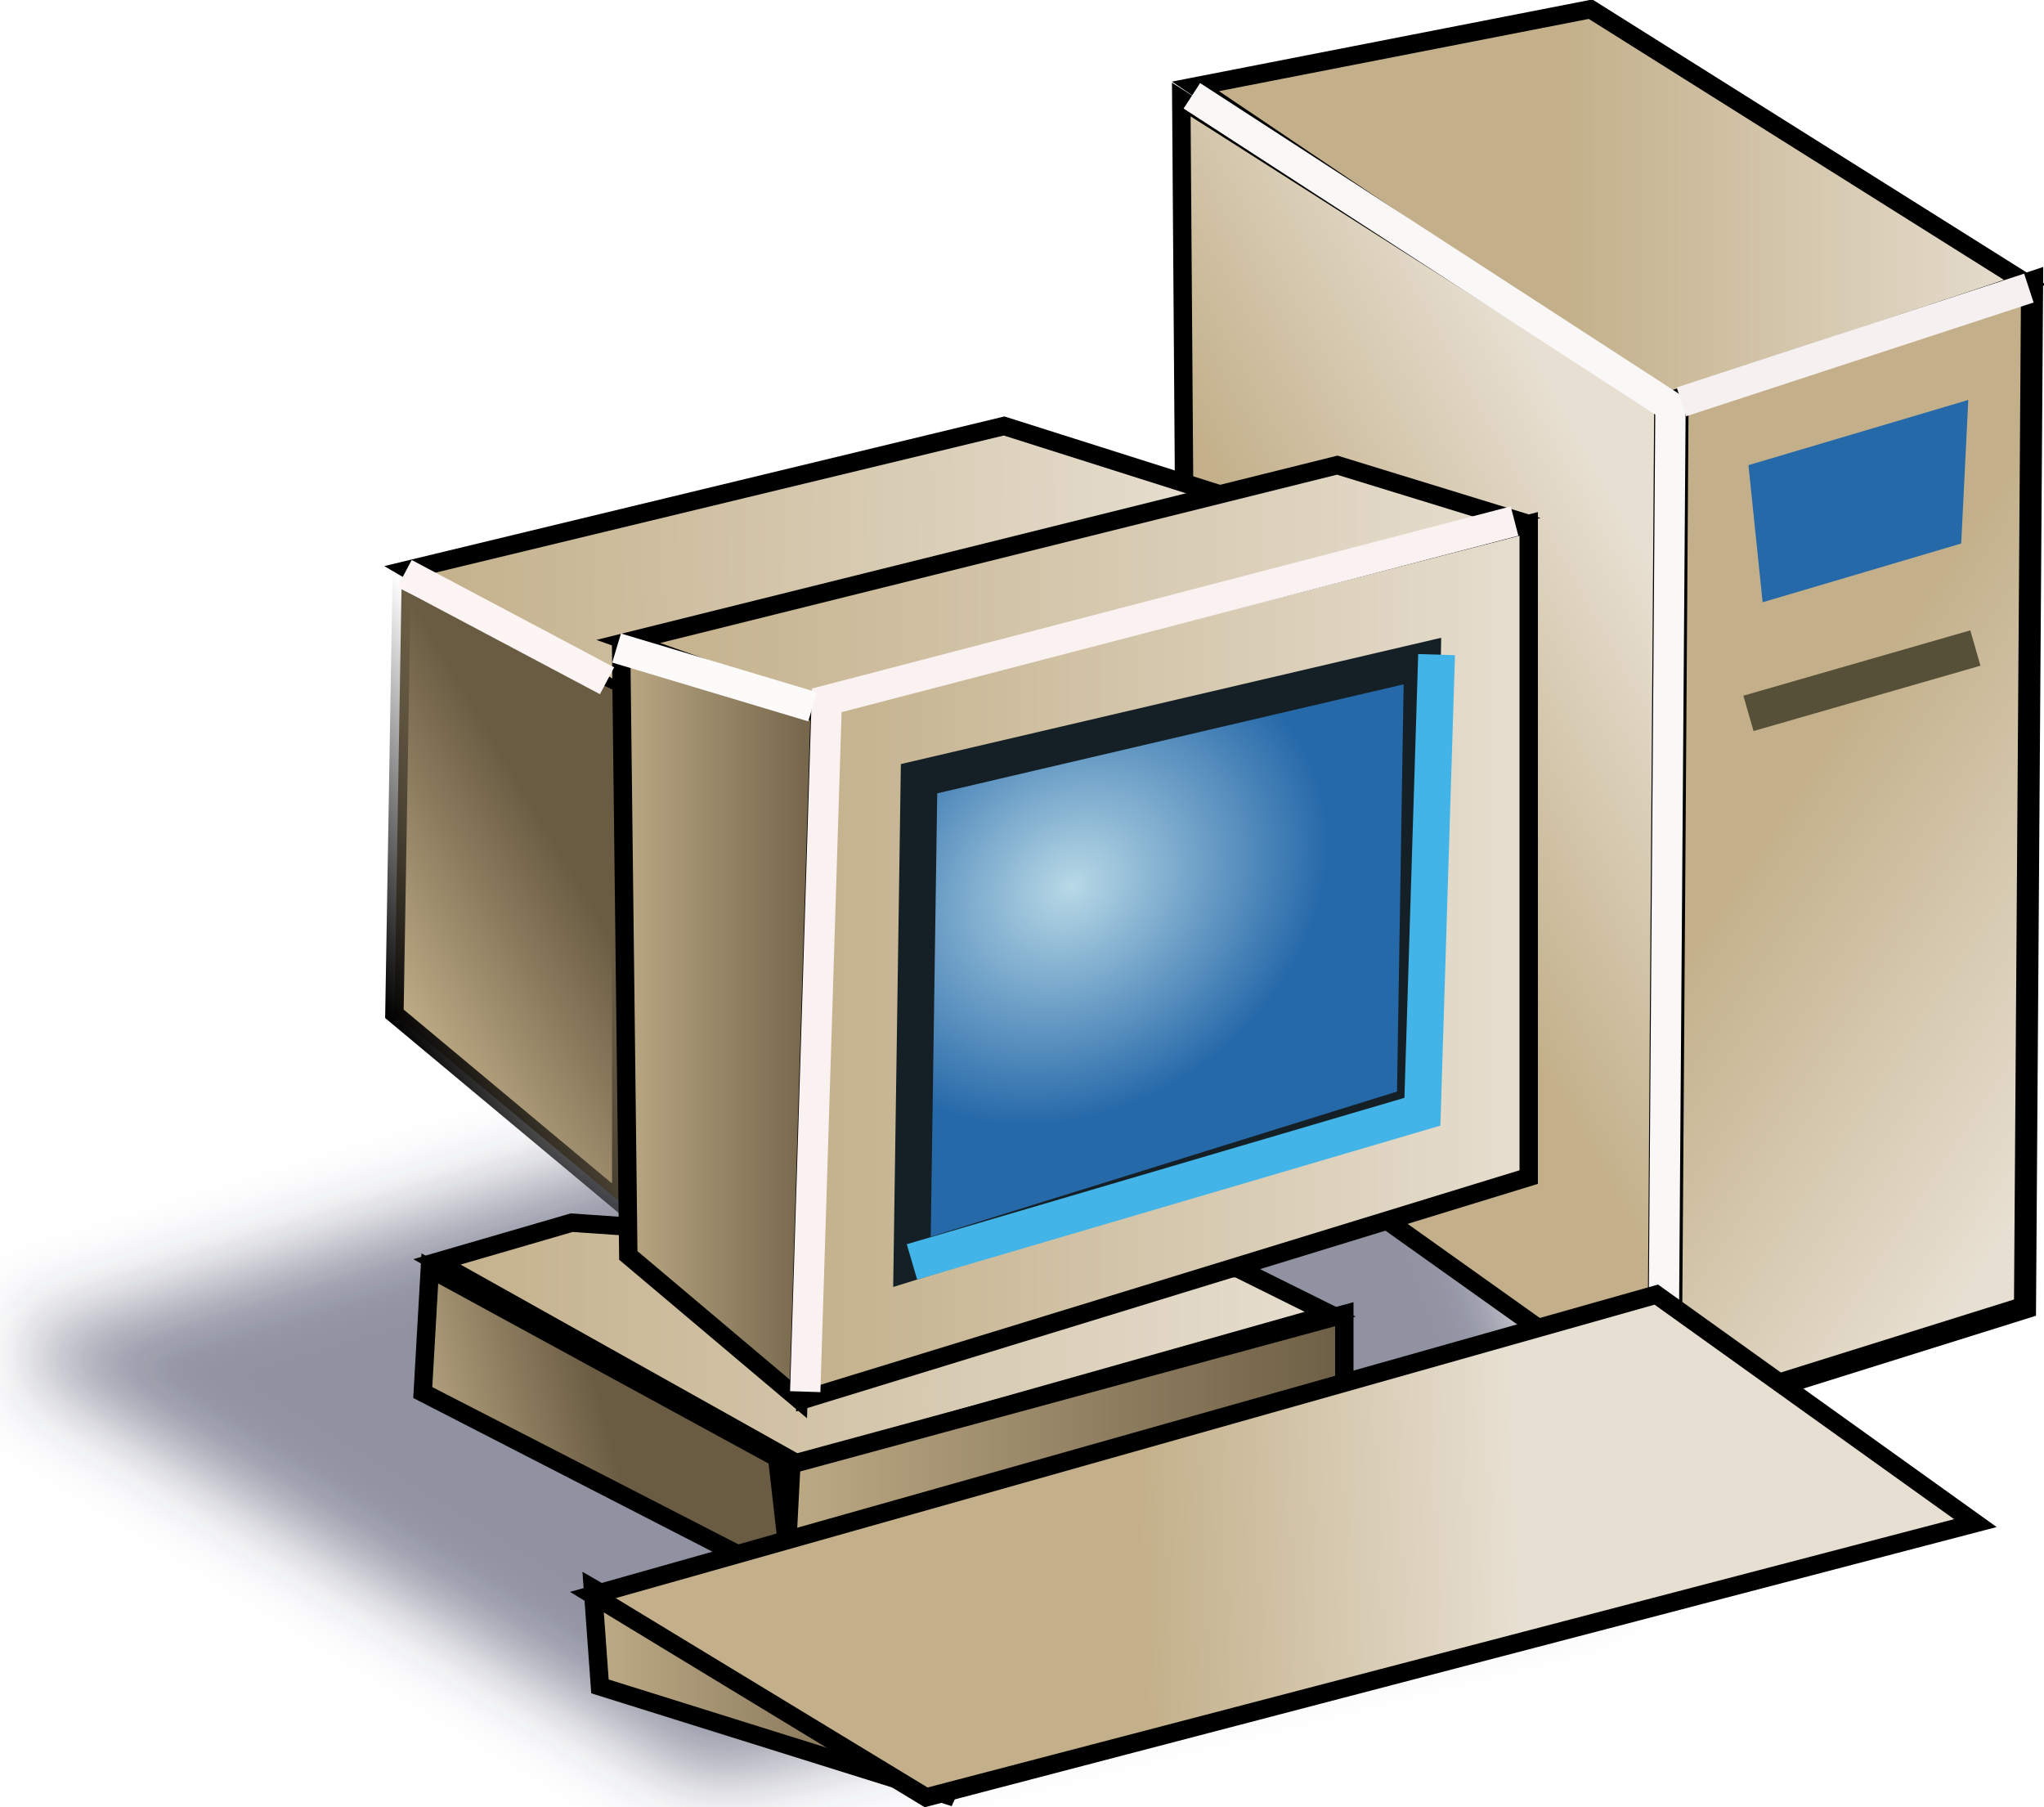
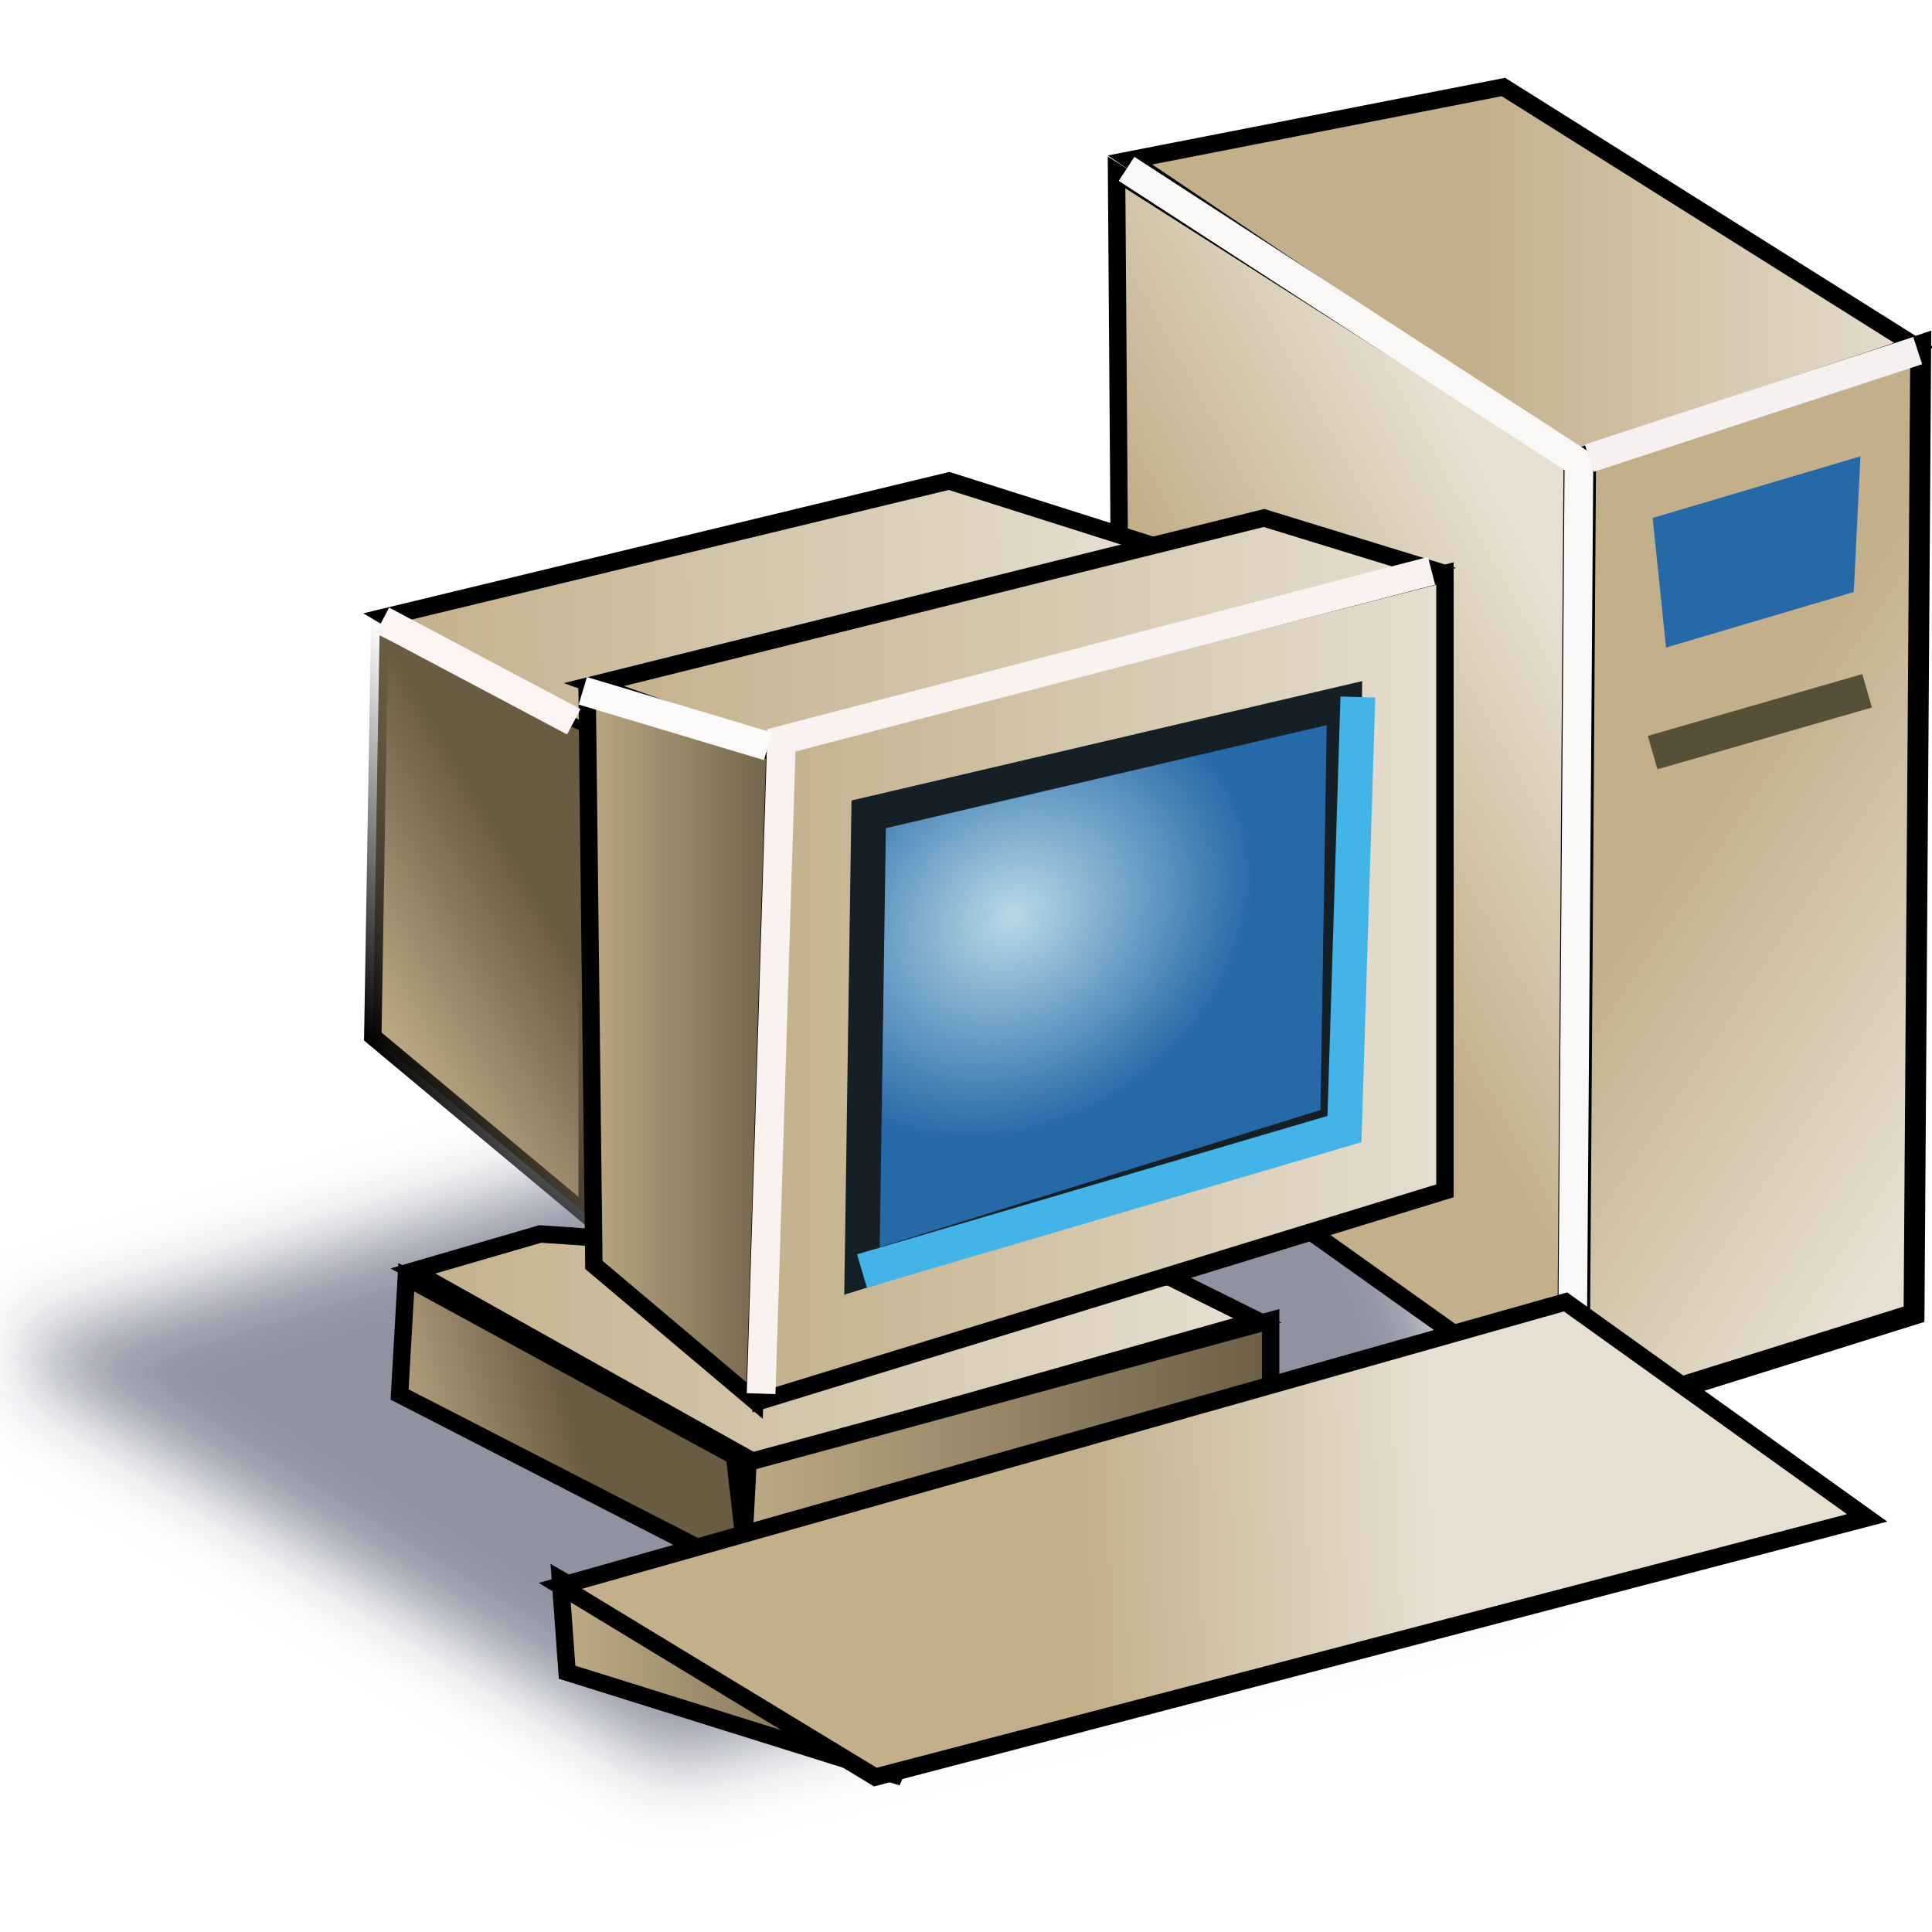
- <svg xmlns="http://www.w3.org/2000/svg" xmlns:xlink="http://www.w3.org/1999/xlink" id="svg3222" viewBox="0 0 158.61 140.18" version="1.0">
+ <svg xmlns="http://www.w3.org/2000/svg" xmlns:xlink="http://www.w3.org/1999/xlink" id="svg3222" viewBox="0 0 158.61 158.61" version="1.0" width="158.61" height="158.61">
  <defs id="defs3224">
-     <linearGradient id="linearGradient6109" x1="627.9" xlink:href="#linearGradient3186" gradientUnits="userSpaceOnUse" y1="466.67" gradientTransform="matrix(2.9748 0 0 2.7401 -1558 -613.49)" x2="637.77" y2="466.3" />
-     <linearGradient id="linearGradient6112" x1="613.1" xlink:href="#linearGradient3366" gradientUnits="userSpaceOnUse" y1="468.99" gradientTransform="matrix(2.9748 0 0 2.7401 -1558 -613.49)" x2="623.53" y2="468.99" />
-     <linearGradient id="linearGradient6115" x1="617.54" xlink:href="#linearGradient3366" gradientUnits="userSpaceOnUse" y1="461.77" gradientTransform="matrix(2.9748 0 0 2.7401 -1558 -613.49)" x2="633.71" y2="461.77" />
-     <linearGradient id="linearGradient6118" x1="613.84" xlink:href="#linearGradient3366" gradientUnits="userSpaceOnUse" y1="450.12" gradientTransform="matrix(2.9748 0 0 2.7401 -1558 -613.49)" x2="620.02" y2="450.12" />
-     <linearGradient id="linearGradient6121" x1="608.29" xlink:href="#linearGradient3366" gradientUnits="userSpaceOnUse" y1="461.03" gradientTransform="matrix(2.9748 0 0 2.7401 -1558 -613.49)" x2="613.6" y2="459.74" />
-     <linearGradient id="linearGradient6126" x1="609.16" gradientUnits="userSpaceOnUse" y1="451.42" gradientTransform="matrix(2.9748 0 0 2.7401 -1558 -613.49)" x2="614.59" y2="448.46">
+     <linearGradient id="linearGradient6109" x1="627.9" xlink:href="#linearGradient3186" gradientUnits="userSpaceOnUse" y1="466.67" gradientTransform="matrix(2.9748,0,0,2.7401,-1558,-613.49)" x2="637.77" y2="466.3" />
+     <linearGradient id="linearGradient6112" x1="613.1" xlink:href="#linearGradient3366" gradientUnits="userSpaceOnUse" y1="468.99" gradientTransform="matrix(2.9748,0,0,2.7401,-1558,-613.49)" x2="623.53" y2="468.99" />
+     <linearGradient id="linearGradient6115" x1="617.54" xlink:href="#linearGradient3366" gradientUnits="userSpaceOnUse" y1="461.77" gradientTransform="matrix(2.9748,0,0,2.7401,-1558,-613.49)" x2="633.71" y2="461.77" />
+     <linearGradient id="linearGradient6118" x1="613.84" xlink:href="#linearGradient3366" gradientUnits="userSpaceOnUse" y1="450.12" gradientTransform="matrix(2.9748,0,0,2.7401,-1558,-613.49)" x2="620.02" y2="450.12" />
+     <linearGradient id="linearGradient6121" x1="608.29" xlink:href="#linearGradient3366" gradientUnits="userSpaceOnUse" y1="461.03" gradientTransform="matrix(2.9748,0,0,2.7401,-1558,-613.49)" x2="613.6" y2="459.74" />
+     <linearGradient id="linearGradient6126" x1="609.16" gradientUnits="userSpaceOnUse" y1="451.42" gradientTransform="matrix(2.9748,0,0,2.7401,-1558,-613.49)" x2="614.59" y2="448.46">
      <stop id="stop3280" offset="0" />
      <stop id="stop3282" stop-opacity="0" offset="1" />
    </linearGradient>
    <linearGradient id="linearGradient3366">
      <stop id="stop3368" stop-color="#c3b08a" offset="0" />
      <stop id="stop3370" stop-color="#6a5c43" offset="1" />
    </linearGradient>
-     <linearGradient id="linearGradient6124" x1="609.16" xlink:href="#linearGradient3366" gradientUnits="userSpaceOnUse" y1="451.42" gradientTransform="matrix(2.9748 0 0 2.7401 -1558 -613.49)" x2="614.59" y2="448.46" />
-     <linearGradient id="linearGradient6130" x1="614.03" xlink:href="#linearGradient3186" gradientUnits="userSpaceOnUse" y1="437.27" gradientTransform="matrix(2.9748 0 0 2.7401 -1558 -613.49)" x2="638.51" y2="437.27" />
-     <linearGradient id="linearGradient6133" x1="608.85" xlink:href="#linearGradient3186" gradientUnits="userSpaceOnUse" y1="437.09" gradientTransform="matrix(2.9748 0 0 2.7401 -1558 -613.49)" x2="630.01" y2="436.72" />
-     <radialGradient id="radialGradient6136" gradientUnits="userSpaceOnUse" cy="447.01" cx="624.81" gradientTransform="matrix(1.9204 1.6445 -2.155 2.135 67.944 -1372.9)" r="6.88">
+     <linearGradient id="linearGradient6124" x1="609.16" xlink:href="#linearGradient3366" gradientUnits="userSpaceOnUse" y1="451.42" gradientTransform="matrix(2.9748,0,0,2.7401,-1558,-613.49)" x2="614.59" y2="448.46" />
+     <linearGradient id="linearGradient6130" x1="614.03" xlink:href="#linearGradient3186" gradientUnits="userSpaceOnUse" y1="437.27" gradientTransform="matrix(2.9748,0,0,2.7401,-1558,-613.49)" x2="638.51" y2="437.27" />
+     <linearGradient id="linearGradient6133" x1="608.85" xlink:href="#linearGradient3186" gradientUnits="userSpaceOnUse" y1="437.09" gradientTransform="matrix(2.9748,0,0,2.7401,-1558,-613.49)" x2="630.01" y2="436.72" />
+     <radialGradient id="radialGradient6136" gradientUnits="userSpaceOnUse" cy="447.01" cx="624.81" gradientTransform="matrix(1.9204,1.6445,-2.155,2.135,67.944,-1372.9)" r="6.88">
      <stop id="stop3264" stop-color="#b8d9e6" offset="0" />
      <stop id="stop3266" stop-color="#2669a9" offset="1" />
    </radialGradient>
-     <linearGradient id="linearGradient6139" x1="618.65" xlink:href="#linearGradient3186" gradientUnits="userSpaceOnUse" y1="448.27" gradientTransform="matrix(2.9748 0 0 2.7401 -1558 -613.49)" x2="638.51" y2="448.27" />
-     <linearGradient id="linearGradient6142" x1="609.03" xlink:href="#linearGradient3186" gradientUnits="userSpaceOnUse" y1="459.09" gradientTransform="matrix(2.9748 0 0 2.7401 -1558 -613.49)" x2="633.34" y2="459.09" />
-     <linearGradient id="linearGradient6149" x1="656.19" xlink:href="#linearGradient3186" gradientUnits="userSpaceOnUse" y1="449.85" gradientTransform="matrix(2.9748 0 0 2.7401 -1622.9 -630.72)" x2="664.22" y2="445.78" />
-     <linearGradient id="linearGradient6152" x1="666.92" xlink:href="#linearGradient3186" gradientUnits="userSpaceOnUse" y1="449.2" gradientTransform="matrix(2.9748 0 0 2.7401 -1622.9 -630.72)" x2="676.61" y2="455.12" />
+     <linearGradient id="linearGradient6139" x1="618.65" xlink:href="#linearGradient3186" gradientUnits="userSpaceOnUse" y1="448.27" gradientTransform="matrix(2.9748,0,0,2.7401,-1558,-613.49)" x2="638.51" y2="448.27" />
+     <linearGradient id="linearGradient6142" x1="609.03" xlink:href="#linearGradient3186" gradientUnits="userSpaceOnUse" y1="459.09" gradientTransform="matrix(2.9748,0,0,2.7401,-1558,-613.49)" x2="633.34" y2="459.09" />
+     <linearGradient id="linearGradient6149" x1="656.19" xlink:href="#linearGradient3186" gradientUnits="userSpaceOnUse" y1="449.85" gradientTransform="matrix(2.9748,0,0,2.7401,-1622.9,-630.72)" x2="664.22" y2="445.78" />
+     <linearGradient id="linearGradient6152" x1="666.92" xlink:href="#linearGradient3186" gradientUnits="userSpaceOnUse" y1="449.2" gradientTransform="matrix(2.9748,0,0,2.7401,-1622.9,-630.72)" x2="676.61" y2="455.12" />
    <linearGradient id="linearGradient3186">
      <stop id="stop3188" stop-color="#c3b08a" offset="0" />
      <stop id="stop3190" stop-color="#e7dfd1" offset="1" />
    </linearGradient>
-     <linearGradient id="linearGradient6155" x1="660.63" xlink:href="#linearGradient3186" gradientUnits="userSpaceOnUse" y1="432.92" gradientTransform="matrix(2.9748 0 0 2.7401 -1622.9 -630.72)" x2="673.28" y2="432.92" />
-     <filter id="filter5494" y="-.177" width="1.193" x="-.097" height="1.353">
+     <linearGradient id="linearGradient6155" x1="660.63" xlink:href="#linearGradient3186" gradientUnits="userSpaceOnUse" y1="432.92" gradientTransform="matrix(2.9748,0,0,2.7401,-1622.9,-630.72)" x2="673.28" y2="432.92" />
+     <filter id="filter5494" y="-0.177" width="1.193" x="-0.097" height="1.353">
      <feGaussianBlur id="feGaussianBlur5496" stdDeviation="2.699" />
    </filter>
  </defs>
-   <g id="layer1" transform="translate(-7.8645 -18.597)">
-     <g id="g2797" transform="translate(-213.51 -521.6)">
-       <path id="path3655" opacity=".511" d="m290.75 485.51l64.98-14.73-15.84-41.84-100.22 27.86 51.08 28.71z" fill-rule="evenodd" transform="matrix(1.0747 0 0 1.1778 -36.203 106.66)" filter="url(#filter5494)" fill="#252c4a" />
-       <path id="path2603" d="m314.14 546.9l36.86 24.83 27.51-9.63-33.71-21.19-30.66 5.99z" fill-rule="evenodd" stroke="#000" stroke-width="1.427" fill="url(#linearGradient6155)" />
-       <path id="path2605" d="m351.55 571.23l-0.55 79.04 27.51-8.61 0.55-79.56-27.51 9.13z" fill-rule="evenodd" stroke="#000" stroke-width="1.713" fill="url(#linearGradient6152)" />
-       <path id="path2607" d="m313.04 547.92l0.55 76.01 36.31 25.84 0.55-78.04-37.41-23.81z" fill-rule="evenodd" stroke="#000" stroke-width="1.427" fill="url(#linearGradient6149)" />
-       <path id="path3210" stroke="#faf7f7" stroke-width="2.355" fill="none" d="m313.86 547.63l37.14 24.1-0.57 78.16" />
-       <path id="path3212" stroke="#f6f0f0" stroke-width="2.355" fill="none" d="m351.85 571.38l26.96-8.83" />
-       <path id="path3214" stroke="#575039" stroke-width="2.855px" fill="none" d="m357.05 595.55l17.61-5.07" />
-       <path id="path3216" fill-rule="evenodd" fill="#2669a9" d="m358.15 586.93l15.41-4.56 0.55-11.14-17.06 5.06 1.1 10.64z" />
-       <path id="path3270" d="m265.73 635.07l-10.45 3.04 28.05 15.71 41.26-11.65-7.15-3.55-51.71-3.55z" fill-rule="evenodd" stroke="#000" stroke-width="1.427" fill="url(#linearGradient6142)" />
-       <path id="path3244" d="m283.88 648.75l1.1-53.71 55.02-14.19v50.68l-56.12 17.22z" fill-rule="evenodd" stroke="#000" stroke-width="1.427" fill="url(#linearGradient6139)" />
-       <path id="path3242" d="m292.14 638.11l0.55-37.49 39.06-9.13-0.56 34.46-39.05 12.16z" fill-rule="evenodd" stroke="#142026" stroke-width="2.855px" fill="url(#radialGradient6136)" />
-       <path id="path3250" d="m316.89 578.83l-17.6-5.58-46.21 11.15 18.15 10.64 45.66-16.21z" fill-rule="evenodd" stroke="#000" stroke-width="1.427" fill="url(#linearGradient6133)" />
-       <path id="path3246" d="m284.43 595.04l-14.3-5.07 55.01-13.68 13.21 4.06-53.92 14.69z" fill-rule="evenodd" stroke="#000" stroke-width="1.427" fill="url(#linearGradient6130)" />
-       <path id="path3252" d="m252.53 585.92l-0.55 32.94 17.6 14.69v-39.52l-17.05-8.11z" fill-rule="evenodd" stroke="url(#linearGradient6126)" stroke-width="1.427" fill="url(#linearGradient6124)" />
-       <path id="path3272" d="m254.73 638.62l-0.55 9.63 28.6 14.69-1.1-9.63-26.95-14.69z" fill-rule="evenodd" stroke="#000" stroke-width="1.427" fill="url(#linearGradient6121)" />
-       <path id="path3248" d="m284.98 595.55l-1.65 53.2-13.2-11.14-0.55-46.62 15.4 4.56z" fill-rule="evenodd" stroke="#000" stroke-width="1.427" fill="url(#linearGradient6118)" />
-       <path id="path3274" d="m325.69 642.17v8.61l-43.46 13.68 0.55-10.64 42.91-11.65z" fill-rule="evenodd" stroke="#000" stroke-width="1.427" fill="url(#linearGradient6115)" />
-       <path id="path3276" d="m267.38 663.45l0.55 7.6 27.51 8.61-28.06-16.21z" fill-rule="evenodd" stroke="#000" stroke-width="1.427" fill="url(#linearGradient6112)" />
-       <path id="path3240" d="m267.38 663.96l25.86 15.7 81.42-21.28-24.76-17.73-82.52 23.31z" fill-rule="evenodd" stroke="#000" stroke-width="1.427" fill="url(#linearGradient6109)" />
-       <path id="path3372" stroke="#faf1f1" stroke-width="2.355" fill="none" d="m283.86 648.18l1.67-53.64 53.37-13.91" />
-       <path id="path3374" stroke="#fdfafa" stroke-width="2.355" fill="none" d="m284.43 595.04l-15.21-4.56" />
-       <path id="path3376" stroke="#fdf4f4" stroke-width="2.355" fill="none" d="m268.48 593.02l-15.71-8.33" />
-       <path id="path3378" stroke="#42b4e7" stroke-width="2.855px" fill="none" d="m332.85 590.99l-1.1 35.47-39.61 11.65" />
+   <g id="layer1" transform="translate(-7.8645,-12.16699)">
+     <g id="g2797" transform="translate(-213.51,-521.6)">
+       <path id="path3655" d="M 290.75,485.51 355.73,470.78 339.89,428.94 239.67,456.8 Z" transform="matrix(1.0747,0,0,1.1778,-36.203,106.66)" style="opacity:0.511;fill:#252c4a;fill-rule:evenodd;filter:url(#filter5494)" />
+       <path id="path2603" d="M 314.14,546.9 351,571.73 378.51,562.1 344.8,540.91 Z" style="fill:url(#linearGradient6155);fill-rule:evenodd;stroke:#000000;stroke-width:1.428" />
+       <path id="path2605" d="m 351.55,571.23 -0.55,79.04 27.51,-8.61 0.55,-79.56 z" style="fill:url(#linearGradient6152);fill-rule:evenodd;stroke:#000000;stroke-width:1.713" />
+       <path id="path2607" d="m 313.04,547.92 0.55,76.01 36.31,25.84 0.55,-78.04 z" style="fill:url(#linearGradient6149);fill-rule:evenodd;stroke:#000000;stroke-width:1.428" />
+       <path id="path3210" d="m 313.86,547.63 37.14,24.1 -0.57,78.16" style="fill:none;stroke:#faf7f7;stroke-width:2.355" />
+       <path id="path3212" d="m 351.85,571.38 26.96,-8.83" style="fill:none;stroke:#f6f0f0;stroke-width:2.355" />
+       <path id="path3214" d="m 357.05,595.55 17.61,-5.07" style="fill:none;stroke:#575039;stroke-width:2.855px" />
+       <path id="path3216" d="m 358.15,586.93 15.41,-4.56 0.55,-11.14 -17.06,5.06 z" style="fill:#2669a9;fill-rule:evenodd" />
+       <path id="path3270" d="m 265.73,635.07 -10.45,3.04 28.05,15.71 41.26,-11.65 -7.15,-3.55 z" style="fill:url(#linearGradient6142);fill-rule:evenodd;stroke:#000000;stroke-width:1.428" />
+       <path id="path3244" d="m 283.88,648.75 1.1,-53.71 55.02,-14.19 v 50.68 z" style="fill:url(#linearGradient6139);fill-rule:evenodd;stroke:#000000;stroke-width:1.428" />
+       <path id="path3242" d="m 292.14,638.11 0.55,-37.49 39.06,-9.13 -0.56,34.46 z" style="fill:url(#radialGradient6136);fill-rule:evenodd;stroke:#142026;stroke-width:2.855px" />
+       <path id="path3250" d="m 316.89,578.83 -17.6,-5.58 -46.21,11.15 18.15,10.64 z" style="fill:url(#linearGradient6133);fill-rule:evenodd;stroke:#000000;stroke-width:1.428" />
+       <path id="path3246" d="m 284.43,595.04 -14.3,-5.07 55.01,-13.68 13.21,4.06 z" style="fill:url(#linearGradient6130);fill-rule:evenodd;stroke:#000000;stroke-width:1.428" />
+       <path id="path3252" d="m 252.53,585.92 -0.55,32.94 17.6,14.69 v -39.52 z" style="fill:url(#linearGradient6124);fill-rule:evenodd;stroke:url(#linearGradient6126);stroke-width:1.428" />
+       <path id="path3272" d="m 254.73,638.62 -0.55,9.63 28.6,14.69 -1.1,-9.63 z" style="fill:url(#linearGradient6121);fill-rule:evenodd;stroke:#000000;stroke-width:1.428" />
+       <path id="path3248" d="m 284.98,595.55 -1.65,53.2 -13.2,-11.14 -0.55,-46.62 z" style="fill:url(#linearGradient6118);fill-rule:evenodd;stroke:#000000;stroke-width:1.428" />
+       <path id="path3274" d="m 325.69,642.17 v 8.61 l -43.46,13.68 0.55,-10.64 z" style="fill:url(#linearGradient6115);fill-rule:evenodd;stroke:#000000;stroke-width:1.428" />
+       <path id="path3276" d="m 267.38,663.45 0.55,7.6 27.51,8.61 z" style="fill:url(#linearGradient6112);fill-rule:evenodd;stroke:#000000;stroke-width:1.428" />
+       <path id="path3240" d="m 267.38,663.96 25.86,15.7 81.42,-21.28 -24.76,-17.73 z" style="fill:url(#linearGradient6109);fill-rule:evenodd;stroke:#000000;stroke-width:1.428" />
+       <path id="path3372" d="m 283.86,648.18 1.67,-53.64 53.37,-13.91" style="fill:none;stroke:#faf1f1;stroke-width:2.355" />
+       <path id="path3374" d="m 284.43,595.04 -15.21,-4.56" style="fill:none;stroke:#fdfafa;stroke-width:2.355" />
+       <path id="path3376" d="m 268.48,593.02 -15.71,-8.33" style="fill:none;stroke:#fdf4f4;stroke-width:2.355" />
+       <path id="path3378" d="m 332.85,590.99 -1.1,35.47 -39.61,11.65" style="fill:none;stroke:#42b4e7;stroke-width:2.855px" />
    </g>
  </g>
</svg>
